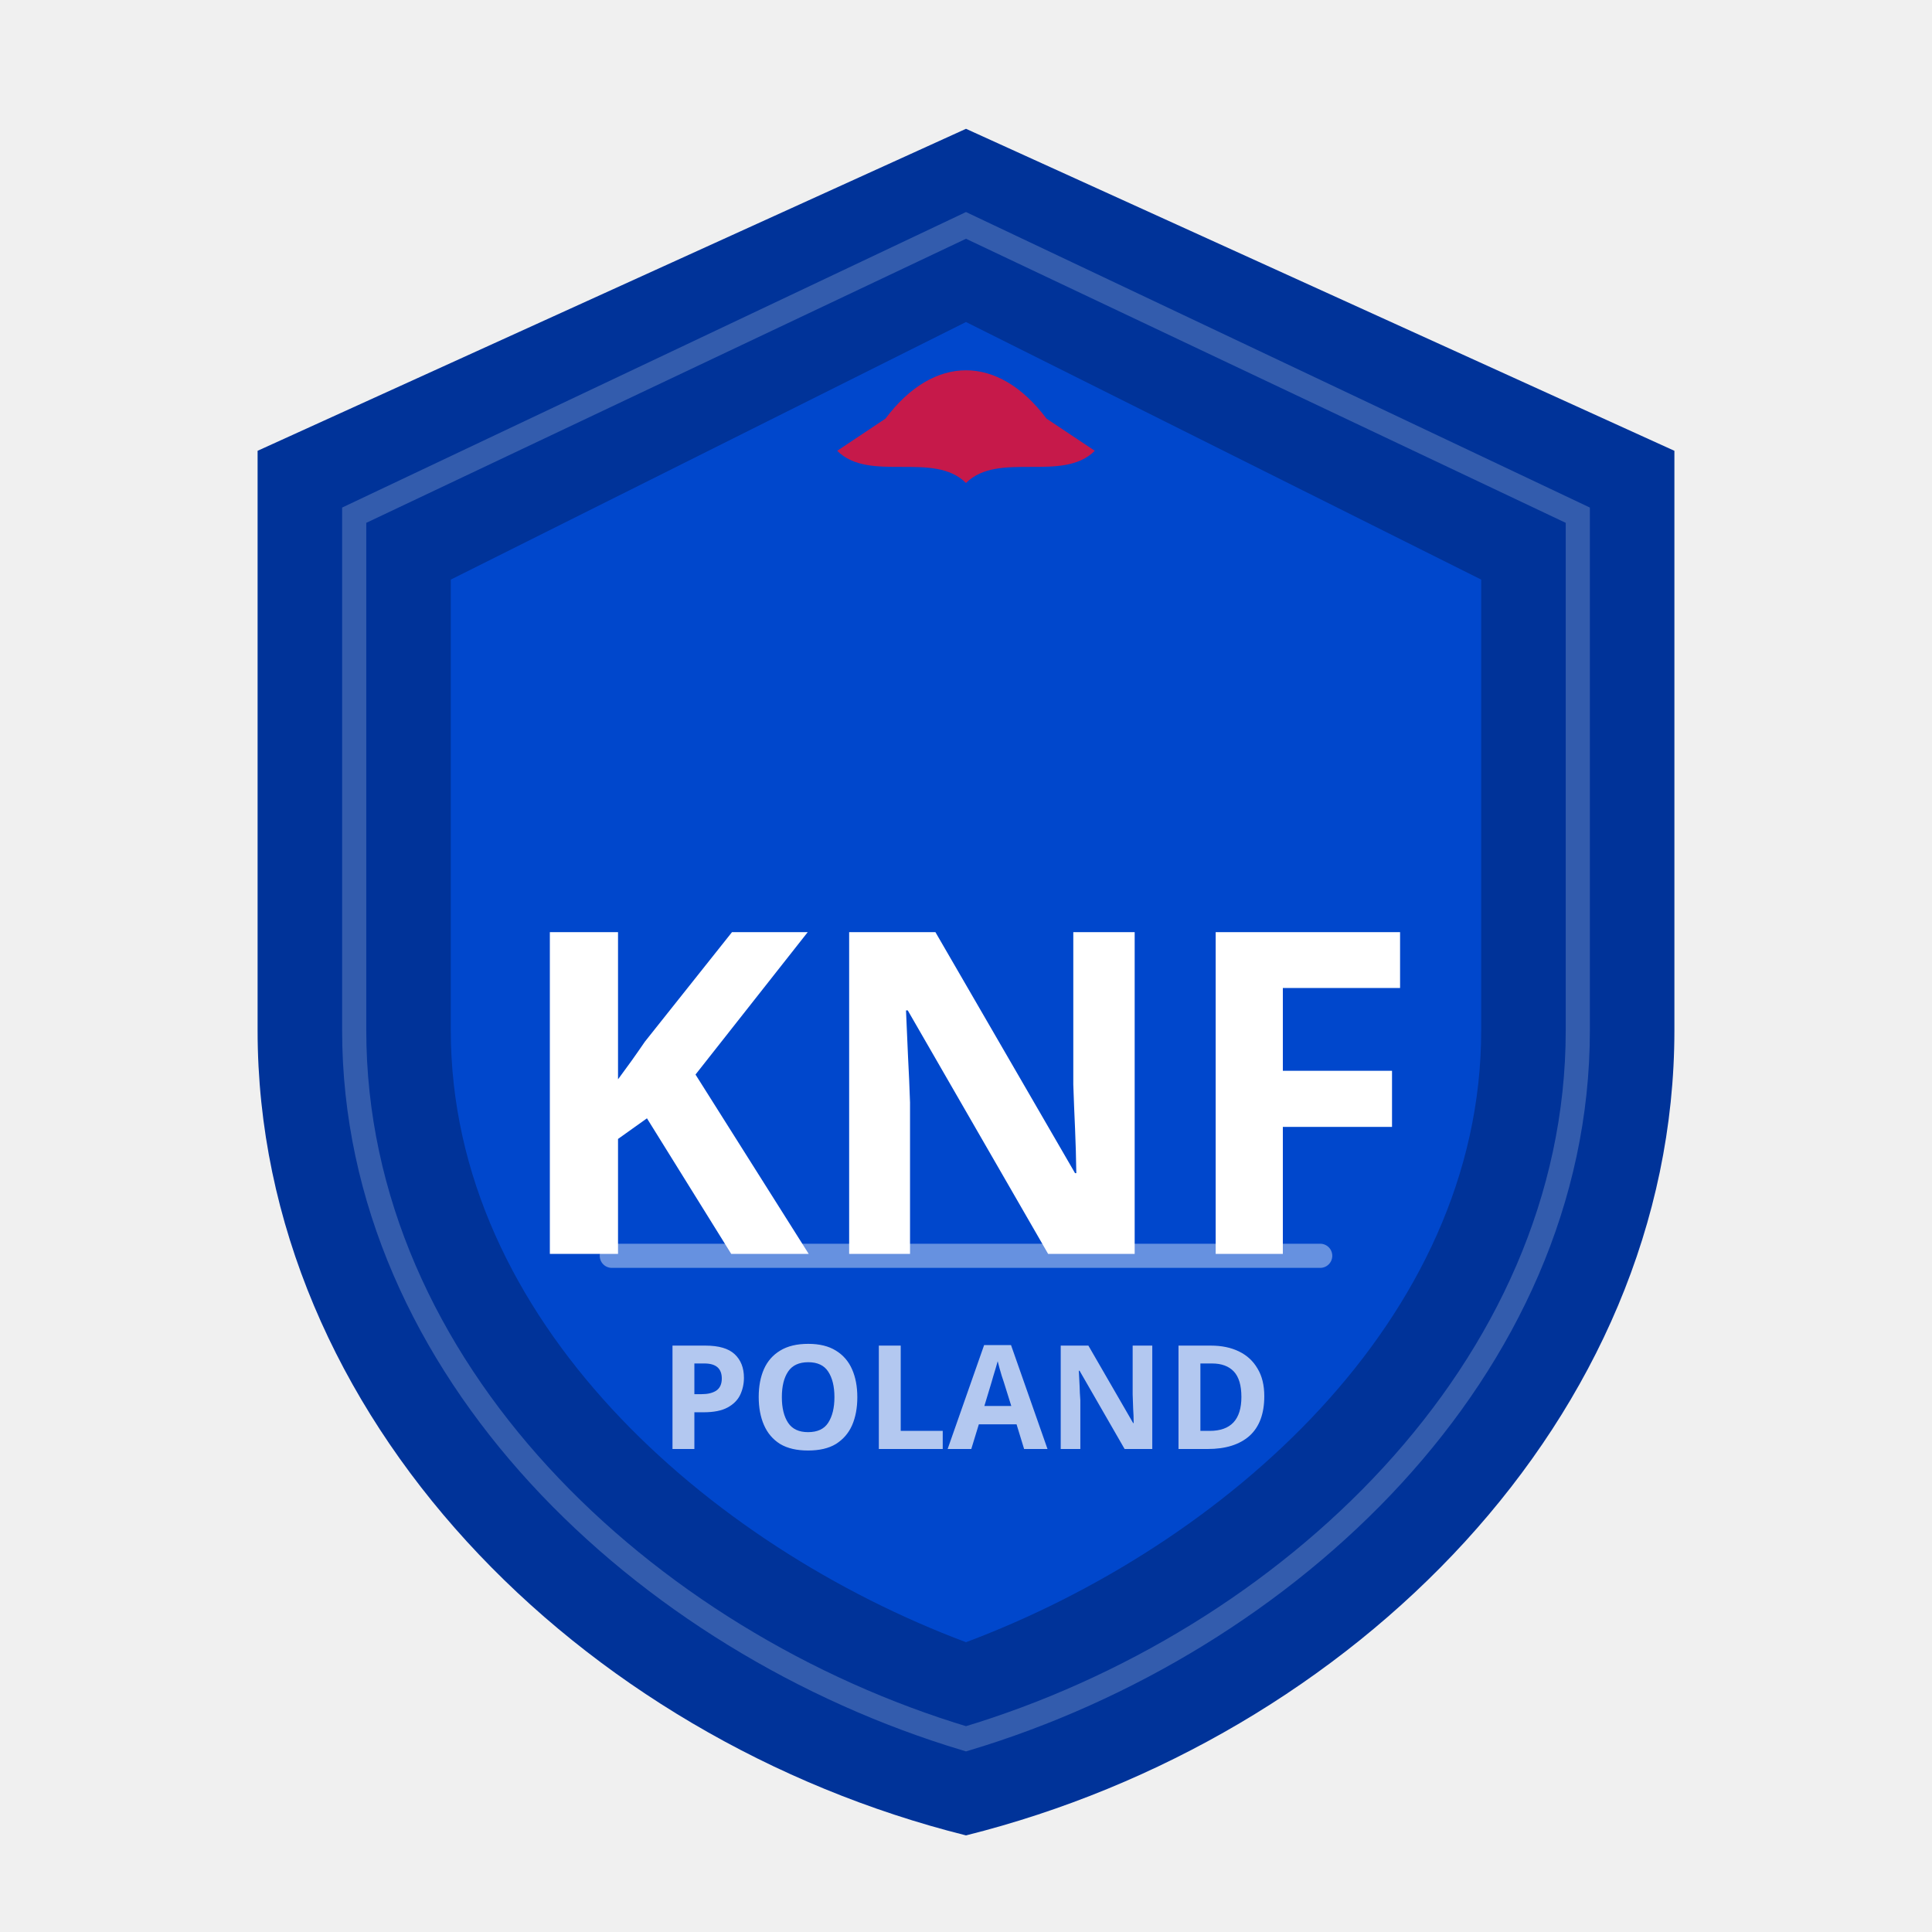
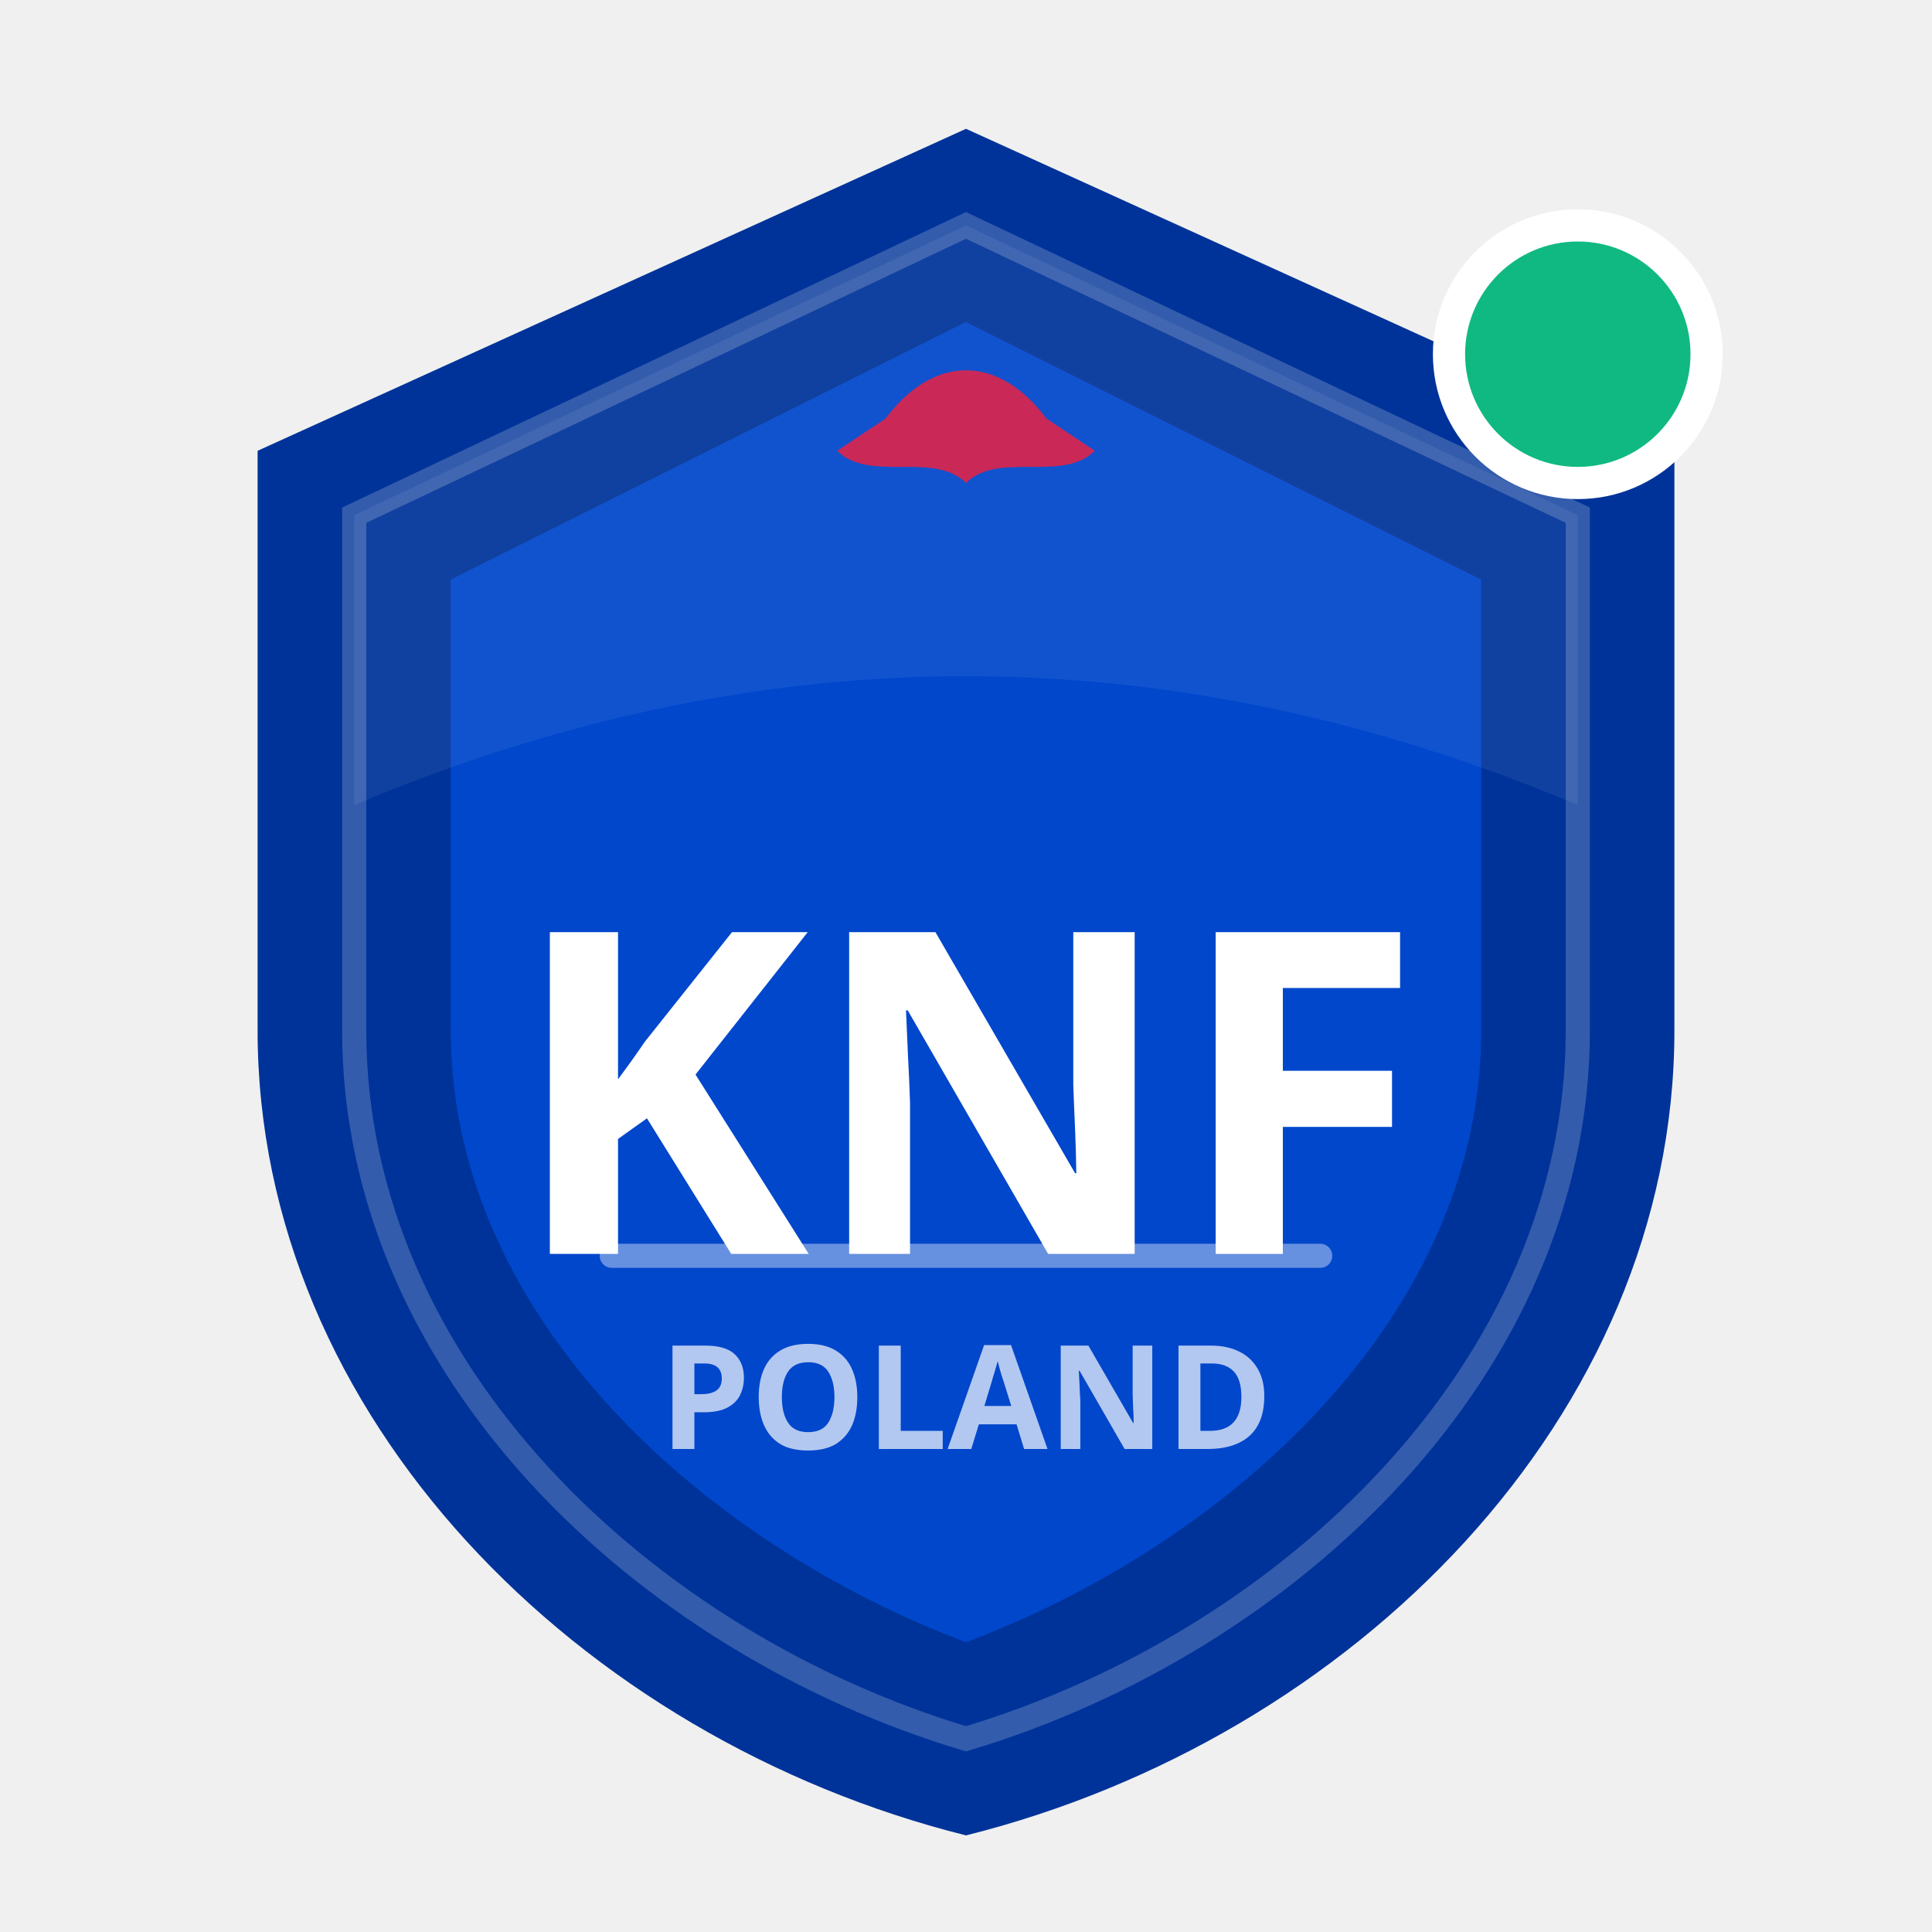
<svg xmlns="http://www.w3.org/2000/svg" viewBox="0 0 120 120" fill="none">
  <path d="M60 8L104 28V64C104 88 84 108 60 114C36 108 16 88 16 64V28L60 8Z" fill="#003399" />
  <path d="M60 14L98 32V64C98 85 80 102 60 108C40 102 22 85 22 64V32L60 14Z" fill="#003399" stroke="white" stroke-opacity="0.2" stroke-width="1.5" />
  <path d="M60 20L92 36V64C92 82 76 96 60 102C44 96 28 82 28 64V36L60 20Z" fill="#0047CC" />
  <path d="M55 26C58 22 62 22 65 26L68 28C66 30 62 28 60 30C58 28 54 30 52 28L55 26Z" fill="#DC143C" opacity="0.9" />
  <text x="60" y="68" font-family="system-ui,sans-serif" font-weight="800" font-size="28" fill="white" text-anchor="middle" dominant-baseline="middle">KNF</text>
  <line x1="38" y1="78" x2="82" y2="78" stroke="white" stroke-opacity="0.4" stroke-width="1.5" stroke-linecap="round" />
  <text x="60" y="90" font-family="system-ui,sans-serif" font-weight="600" font-size="9" fill="white" opacity="0.7" text-anchor="middle">POLAND</text>
+   <path d="M60 14 L 98 32 L 98 50 Q 60 34 22 50 V 32 Z" fill="#fff" opacity="0.07" />
+   <circle cx="98" cy="22" r="8" fill="#10b981" stroke="#fff" stroke-width="2" />
</svg>
